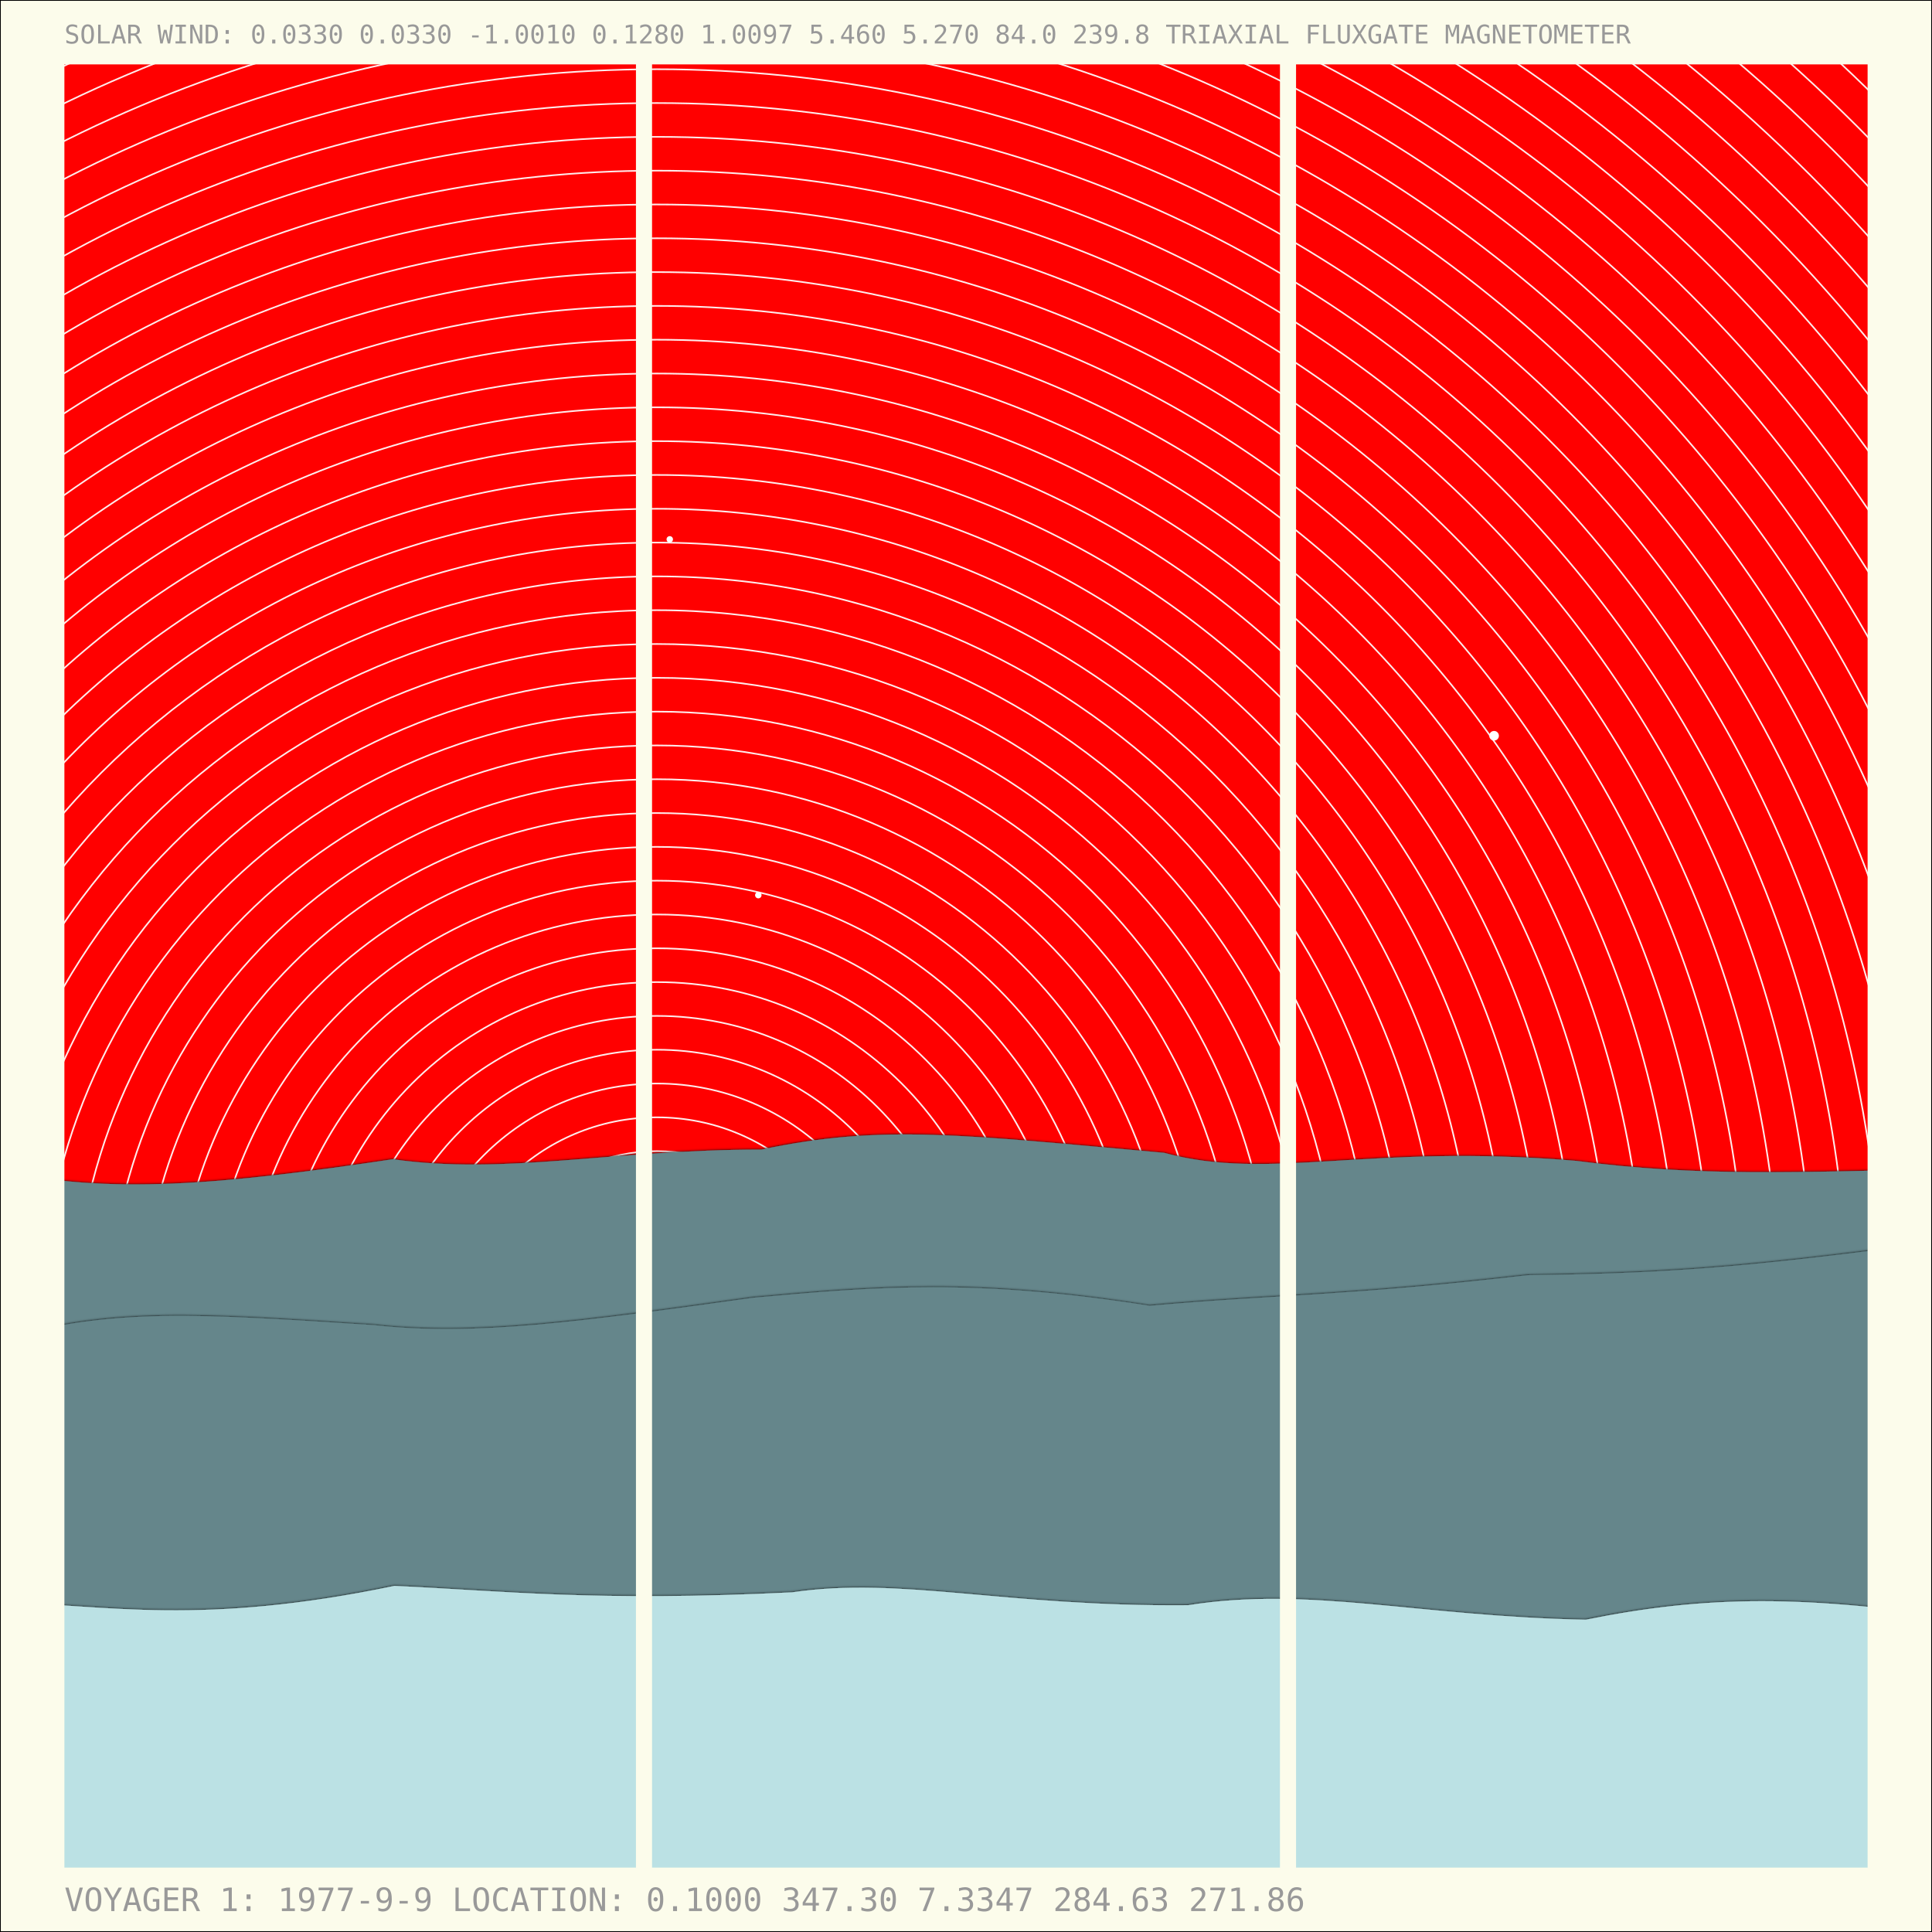
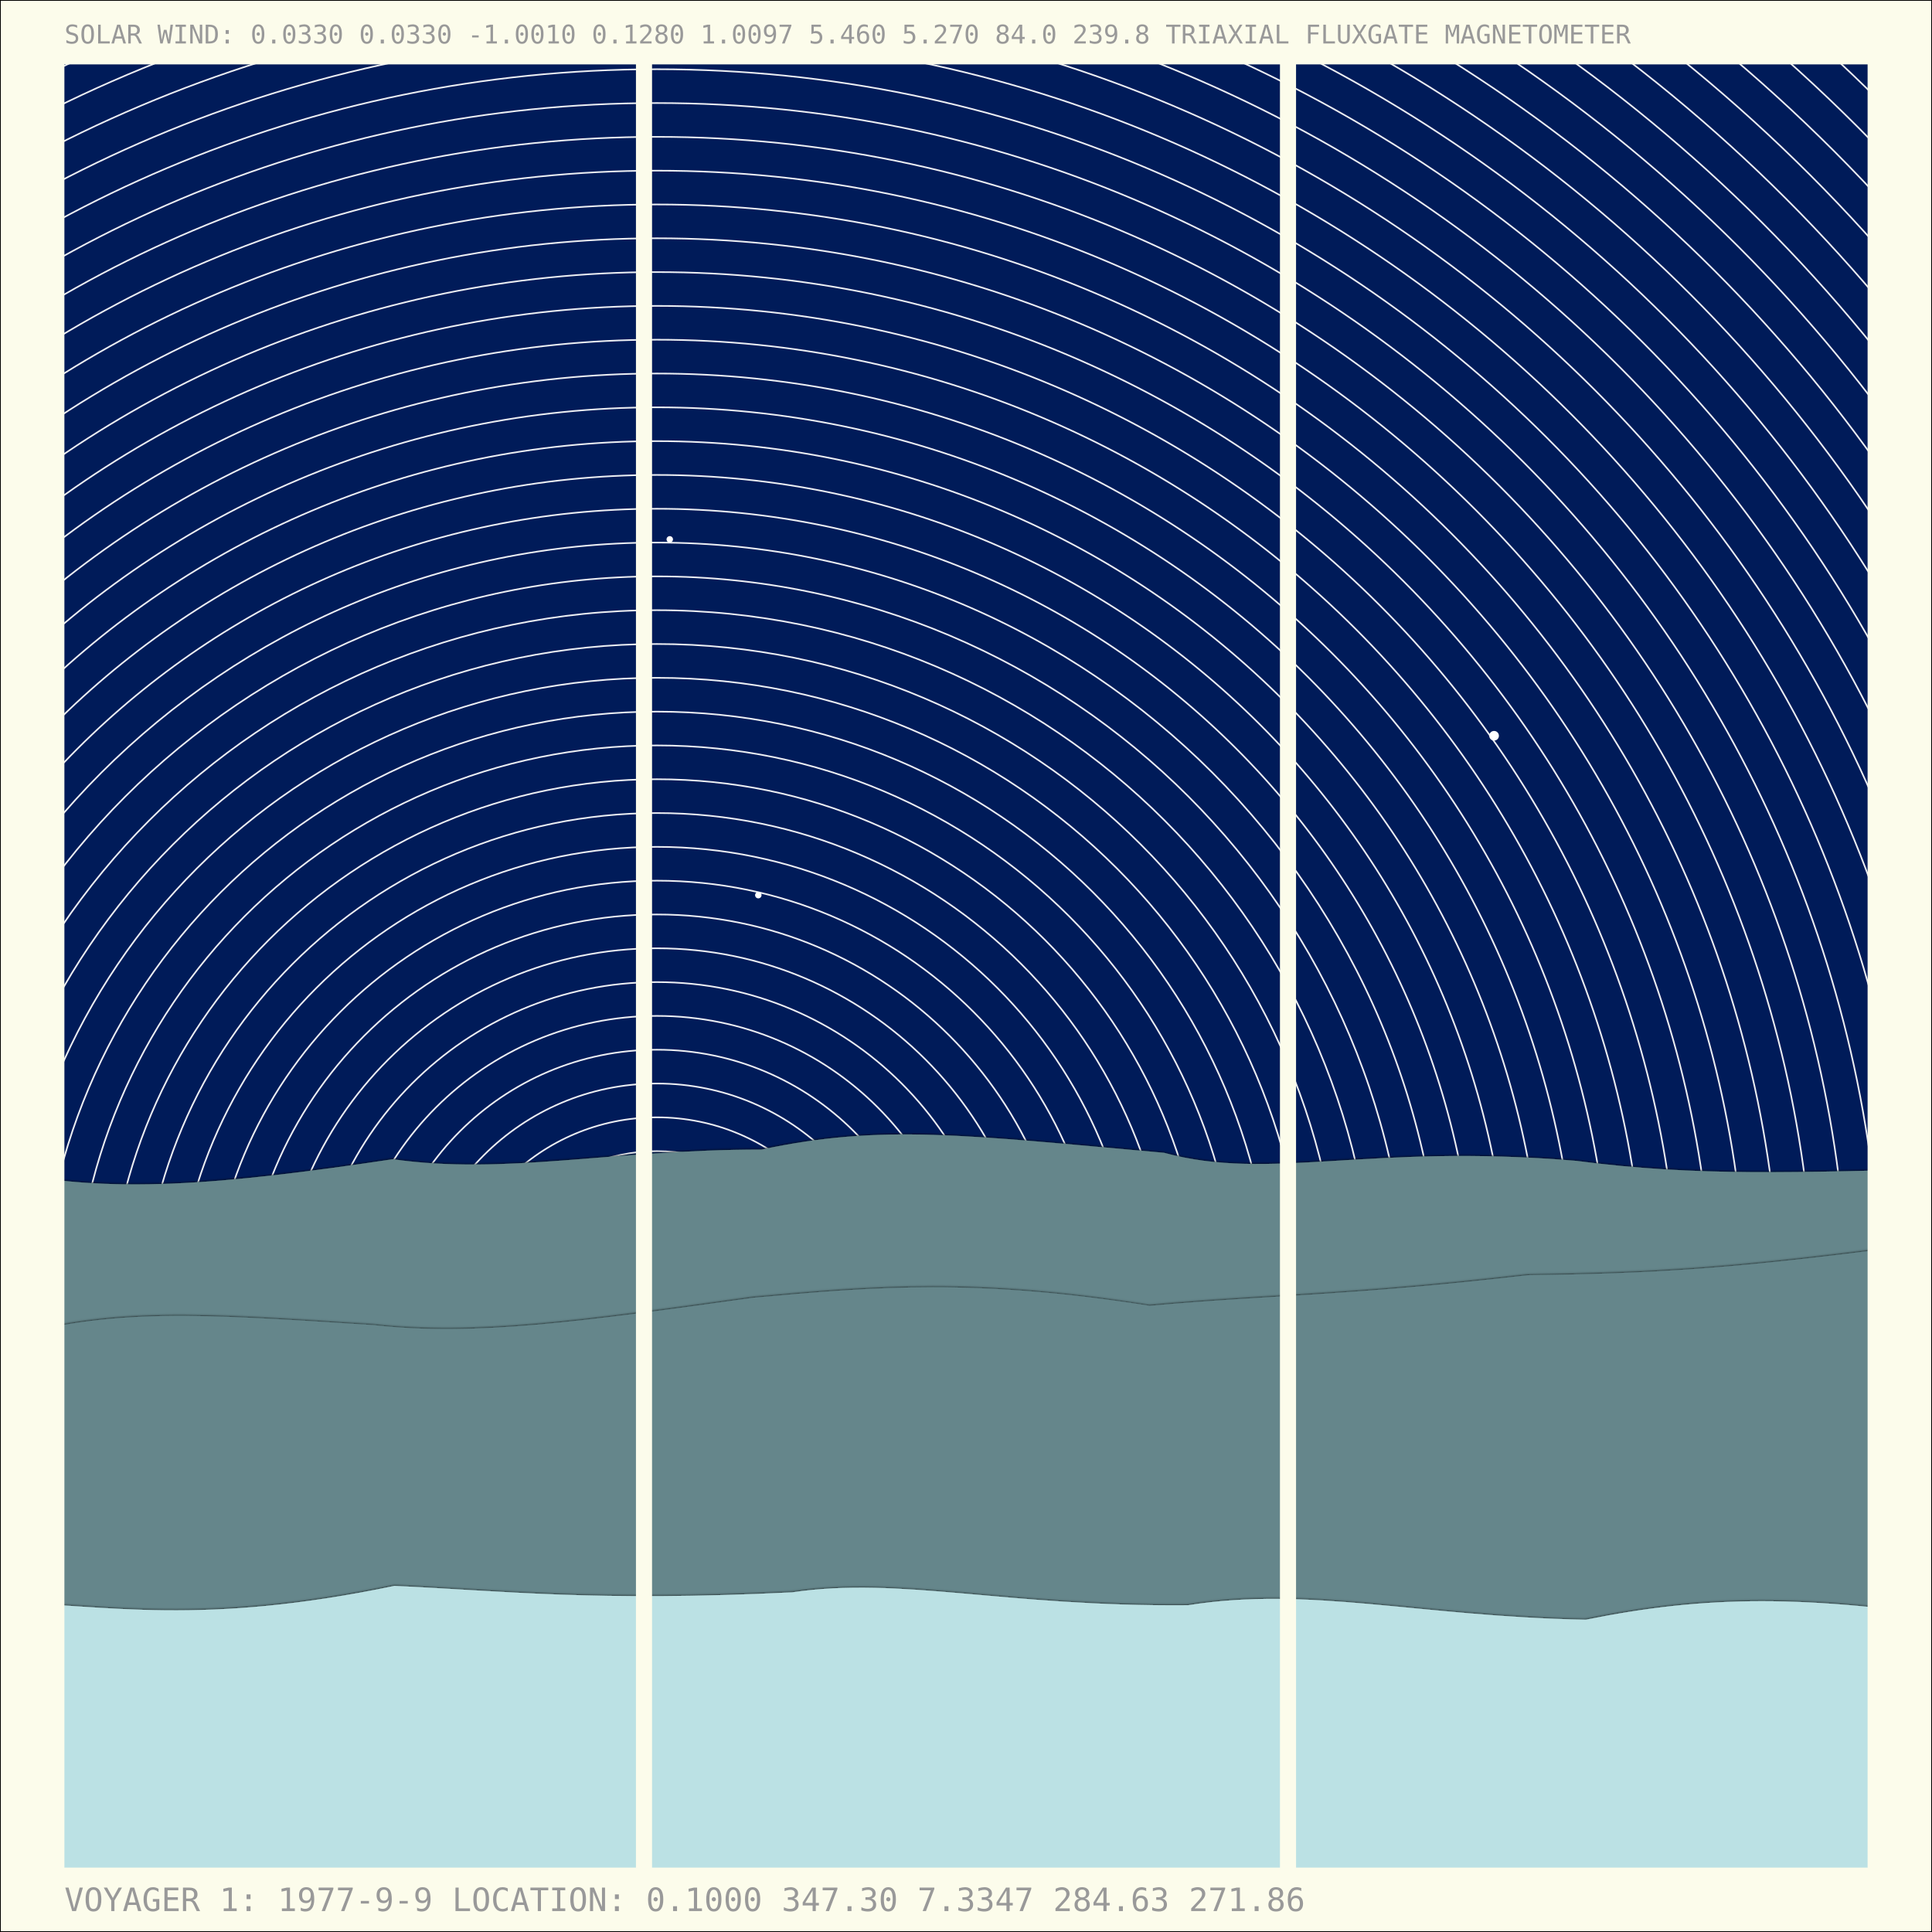
<svg xmlns="http://www.w3.org/2000/svg" width="1200px" height="1200px" version="1.1">
  <defs>
    <linearGradient id="wc0" gradientTransform="rotate(90)">
      <stop offset="5%" stop-color="#65868B" />
      <stop offset="95%" stop-color="#65868B" />
    </linearGradient>
    <linearGradient id="wc1" gradientTransform="rotate(90)">
      <stop offset="5%" stop-color="#65868B" />
      <stop offset="95%" stop-color="#65868B" />
    </linearGradient>
    <linearGradient id="wc2" gradientTransform="rotate(90)">
      <stop offset="5%" stop-color="#BBE1E4" />
      <stop offset="95%" stop-color="#BBE1E4" />
    </linearGradient>
    <filter id="shadow">
      <feDropShadow dx="-0.231" dy="-0.133" stdDeviation="0.817" />
    </filter>
+     <filter id="noiseFilter">
+       <feTurbulence type="fractalNoise" baseFrequency="0.65" numOctaves="3" stitchTiles="stitch" />
+     </filter>
  </defs>
-   <path fill="red" d="M 0 0 h 1200 v 1200 H 0 z" />
+   <path fill="#001b59" d="M 0 0 h 1200 v 1200 H 0 z" />
  <circle cx="928" cy="457" r="3" fill-opacity="1" fill="#ffffff" />
  <circle cx="416" cy="335" r="2" fill-opacity="1" fill="#ffffff" />
  <circle cx="471" cy="556" r="2" fill-opacity="1" fill="#ffffff" />
  <circle cx="408" cy="825" r="2000" stroke-width="1px" stroke-dasharray="0px 0px" fill="none" stroke="#ffffff" stroke-opacity="100%" opacity="92%" />
  <circle cx="408" cy="825" r="1979" stroke-width="1px" stroke-dasharray="0px 0px" fill="none" stroke="#ffffff" stroke-opacity="100%" opacity="92%" />
  <circle cx="408" cy="825" r="1958" stroke-width="1px" stroke-dasharray="0px 0px" fill="none" stroke="#ffffff" stroke-opacity="100%" opacity="92%" />
  <circle cx="408" cy="825" r="1937" stroke-width="1px" stroke-dasharray="0px 0px" fill="none" stroke="#ffffff" stroke-opacity="100%" opacity="92%" />
  <circle cx="408" cy="825" r="1916" stroke-width="1px" stroke-dasharray="0px 0px" fill="none" stroke="#ffffff" stroke-opacity="100%" opacity="92%" />
  <circle cx="408" cy="825" r="1895" stroke-width="1px" stroke-dasharray="0px 0px" fill="none" stroke="#ffffff" stroke-opacity="100%" opacity="92%" />
  <circle cx="408" cy="825" r="1874" stroke-width="1px" stroke-dasharray="0px 0px" fill="none" stroke="#ffffff" stroke-opacity="100%" opacity="92%" />
  <circle cx="408" cy="825" r="1853" stroke-width="1px" stroke-dasharray="0px 0px" fill="none" stroke="#ffffff" stroke-opacity="100%" opacity="92%" />
  <circle cx="408" cy="825" r="1832" stroke-width="1px" stroke-dasharray="0px 0px" fill="none" stroke="#ffffff" stroke-opacity="100%" opacity="92%" />
  <circle cx="408" cy="825" r="1811" stroke-width="1px" stroke-dasharray="0px 0px" fill="none" stroke="#ffffff" stroke-opacity="100%" opacity="92%" />
  <circle cx="408" cy="825" r="1790" stroke-width="1px" stroke-dasharray="0px 0px" fill="none" stroke="#ffffff" stroke-opacity="100%" opacity="92%" />
  <circle cx="408" cy="825" r="1769" stroke-width="1px" stroke-dasharray="0px 0px" fill="none" stroke="#ffffff" stroke-opacity="100%" opacity="92%" />
  <circle cx="408" cy="825" r="1748" stroke-width="1px" stroke-dasharray="0px 0px" fill="none" stroke="#ffffff" stroke-opacity="100%" opacity="92%" />
  <circle cx="408" cy="825" r="1727" stroke-width="1px" stroke-dasharray="0px 0px" fill="none" stroke="#ffffff" stroke-opacity="100%" opacity="92%" />
  <circle cx="408" cy="825" r="1706" stroke-width="1px" stroke-dasharray="0px 0px" fill="none" stroke="#ffffff" stroke-opacity="100%" opacity="92%" />
  <circle cx="408" cy="825" r="1685" stroke-width="1px" stroke-dasharray="0px 0px" fill="none" stroke="#ffffff" stroke-opacity="100%" opacity="92%" />
  <circle cx="408" cy="825" r="1664" stroke-width="1px" stroke-dasharray="0px 0px" fill="none" stroke="#ffffff" stroke-opacity="100%" opacity="92%" />
  <circle cx="408" cy="825" r="1643" stroke-width="1px" stroke-dasharray="0px 0px" fill="none" stroke="#ffffff" stroke-opacity="100%" opacity="92%" />
  <circle cx="408" cy="825" r="1622" stroke-width="1px" stroke-dasharray="0px 0px" fill="none" stroke="#ffffff" stroke-opacity="100%" opacity="92%" />
  <circle cx="408" cy="825" r="1601" stroke-width="1px" stroke-dasharray="0px 0px" fill="none" stroke="#ffffff" stroke-opacity="100%" opacity="92%" />
  <circle cx="408" cy="825" r="1580" stroke-width="1px" stroke-dasharray="0px 0px" fill="none" stroke="#ffffff" stroke-opacity="100%" opacity="92%" />
  <circle cx="408" cy="825" r="1559" stroke-width="1px" stroke-dasharray="0px 0px" fill="none" stroke="#ffffff" stroke-opacity="100%" opacity="92%" />
  <circle cx="408" cy="825" r="1538" stroke-width="1px" stroke-dasharray="0px 0px" fill="none" stroke="#ffffff" stroke-opacity="100%" opacity="92%" />
  <circle cx="408" cy="825" r="1517" stroke-width="1px" stroke-dasharray="0px 0px" fill="none" stroke="#ffffff" stroke-opacity="100%" opacity="92%" />
  <circle cx="408" cy="825" r="1496" stroke-width="1px" stroke-dasharray="0px 0px" fill="none" stroke="#ffffff" stroke-opacity="100%" opacity="92%" />
  <circle cx="408" cy="825" r="1475" stroke-width="1px" stroke-dasharray="0px 0px" fill="none" stroke="#ffffff" stroke-opacity="100%" opacity="92%" />
  <circle cx="408" cy="825" r="1454" stroke-width="1px" stroke-dasharray="0px 0px" fill="none" stroke="#ffffff" stroke-opacity="100%" opacity="92%" />
  <circle cx="408" cy="825" r="1433" stroke-width="1px" stroke-dasharray="0px 0px" fill="none" stroke="#ffffff" stroke-opacity="100%" opacity="92%" />
  <circle cx="408" cy="825" r="1412" stroke-width="1px" stroke-dasharray="0px 0px" fill="none" stroke="#ffffff" stroke-opacity="100%" opacity="92%" />
  <circle cx="408" cy="825" r="1391" stroke-width="1px" stroke-dasharray="0px 0px" fill="none" stroke="#ffffff" stroke-opacity="100%" opacity="92%" />
  <circle cx="408" cy="825" r="1370" stroke-width="1px" stroke-dasharray="0px 0px" fill="none" stroke="#ffffff" stroke-opacity="100%" opacity="92%" />
  <circle cx="408" cy="825" r="1349" stroke-width="1px" stroke-dasharray="0px 0px" fill="none" stroke="#ffffff" stroke-opacity="100%" opacity="92%" />
  <circle cx="408" cy="825" r="1328" stroke-width="1px" stroke-dasharray="0px 0px" fill="none" stroke="#ffffff" stroke-opacity="100%" opacity="92%" />
  <circle cx="408" cy="825" r="1307" stroke-width="1px" stroke-dasharray="0px 0px" fill="none" stroke="#ffffff" stroke-opacity="100%" opacity="92%" />
  <circle cx="408" cy="825" r="1286" stroke-width="1px" stroke-dasharray="0px 0px" fill="none" stroke="#ffffff" stroke-opacity="100%" opacity="92%" />
  <circle cx="408" cy="825" r="1265" stroke-width="1px" stroke-dasharray="0px 0px" fill="none" stroke="#ffffff" stroke-opacity="100%" opacity="92%" />
  <circle cx="408" cy="825" r="1244" stroke-width="1px" stroke-dasharray="0px 0px" fill="none" stroke="#ffffff" stroke-opacity="100%" opacity="92%" />
  <circle cx="408" cy="825" r="1223" stroke-width="1px" stroke-dasharray="0px 0px" fill="none" stroke="#ffffff" stroke-opacity="100%" opacity="92%" />
  <circle cx="408" cy="825" r="1202" stroke-width="1px" stroke-dasharray="0px 0px" fill="none" stroke="#ffffff" stroke-opacity="100%" opacity="92%" />
  <circle cx="408" cy="825" r="1181" stroke-width="1px" stroke-dasharray="0px 0px" fill="none" stroke="#ffffff" stroke-opacity="100%" opacity="92%" />
  <circle cx="408" cy="825" r="1160" stroke-width="1px" stroke-dasharray="0px 0px" fill="none" stroke="#ffffff" stroke-opacity="100%" opacity="92%" />
  <circle cx="408" cy="825" r="1139" stroke-width="1px" stroke-dasharray="0px 0px" fill="none" stroke="#ffffff" stroke-opacity="100%" opacity="92%" />
  <circle cx="408" cy="825" r="1118" stroke-width="1px" stroke-dasharray="0px 0px" fill="none" stroke="#ffffff" stroke-opacity="100%" opacity="92%" />
  <circle cx="408" cy="825" r="1097" stroke-width="1px" stroke-dasharray="0px 0px" fill="none" stroke="#ffffff" stroke-opacity="100%" opacity="92%" />
  <circle cx="408" cy="825" r="1076" stroke-width="1px" stroke-dasharray="0px 0px" fill="none" stroke="#ffffff" stroke-opacity="100%" opacity="92%" />
  <circle cx="408" cy="825" r="1055" stroke-width="1px" stroke-dasharray="0px 0px" fill="none" stroke="#ffffff" stroke-opacity="100%" opacity="92%" />
  <circle cx="408" cy="825" r="1034" stroke-width="1px" stroke-dasharray="0px 0px" fill="none" stroke="#ffffff" stroke-opacity="100%" opacity="92%" />
  <circle cx="408" cy="825" r="1013" stroke-width="1px" stroke-dasharray="0px 0px" fill="none" stroke="#ffffff" stroke-opacity="100%" opacity="92%" />
  <circle cx="408" cy="825" r="992" stroke-width="1px" stroke-dasharray="0px 0px" fill="none" stroke="#ffffff" stroke-opacity="100%" opacity="92%" />
  <circle cx="408" cy="825" r="971" stroke-width="1px" stroke-dasharray="0px 0px" fill="none" stroke="#ffffff" stroke-opacity="100%" opacity="92%" />
  <circle cx="408" cy="825" r="950" stroke-width="1px" stroke-dasharray="0px 0px" fill="none" stroke="#ffffff" stroke-opacity="100%" opacity="92%" />
  <circle cx="408" cy="825" r="929" stroke-width="1px" stroke-dasharray="0px 0px" fill="none" stroke="#ffffff" stroke-opacity="100%" opacity="92%" />
  <circle cx="408" cy="825" r="908" stroke-width="1px" stroke-dasharray="0px 0px" fill="none" stroke="#ffffff" stroke-opacity="100%" opacity="92%" />
  <circle cx="408" cy="825" r="887" stroke-width="1px" stroke-dasharray="0px 0px" fill="none" stroke="#ffffff" stroke-opacity="100%" opacity="92%" />
  <circle cx="408" cy="825" r="866" stroke-width="1px" stroke-dasharray="0px 0px" fill="none" stroke="#ffffff" stroke-opacity="100%" opacity="92%" />
  <circle cx="408" cy="825" r="845" stroke-width="1px" stroke-dasharray="0px 0px" fill="none" stroke="#ffffff" stroke-opacity="100%" opacity="92%" />
  <circle cx="408" cy="825" r="824" stroke-width="1px" stroke-dasharray="0px 0px" fill="none" stroke="#ffffff" stroke-opacity="100%" opacity="92%" />
  <circle cx="408" cy="825" r="803" stroke-width="1px" stroke-dasharray="0px 0px" fill="none" stroke="#ffffff" stroke-opacity="100%" opacity="92%" />
  <circle cx="408" cy="825" r="782" stroke-width="1px" stroke-dasharray="0px 0px" fill="none" stroke="#ffffff" stroke-opacity="100%" opacity="92%" />
  <circle cx="408" cy="825" r="761" stroke-width="1px" stroke-dasharray="0px 0px" fill="none" stroke="#ffffff" stroke-opacity="100%" opacity="92%" />
  <circle cx="408" cy="825" r="740" stroke-width="1px" stroke-dasharray="0px 0px" fill="none" stroke="#ffffff" stroke-opacity="100%" opacity="92%" />
  <circle cx="408" cy="825" r="719" stroke-width="1px" stroke-dasharray="0px 0px" fill="none" stroke="#ffffff" stroke-opacity="100%" opacity="92%" />
  <circle cx="408" cy="825" r="698" stroke-width="1px" stroke-dasharray="0px 0px" fill="none" stroke="#ffffff" stroke-opacity="100%" opacity="92%" />
  <circle cx="408" cy="825" r="677" stroke-width="1px" stroke-dasharray="0px 0px" fill="none" stroke="#ffffff" stroke-opacity="100%" opacity="92%" />
  <circle cx="408" cy="825" r="656" stroke-width="1px" stroke-dasharray="0px 0px" fill="none" stroke="#ffffff" stroke-opacity="100%" opacity="92%" />
  <circle cx="408" cy="825" r="635" stroke-width="1px" stroke-dasharray="0px 0px" fill="none" stroke="#ffffff" stroke-opacity="100%" opacity="92%" />
  <circle cx="408" cy="825" r="614" stroke-width="1px" stroke-dasharray="0px 0px" fill="none" stroke="#ffffff" stroke-opacity="100%" opacity="92%" />
  <circle cx="408" cy="825" r="593" stroke-width="1px" stroke-dasharray="0px 0px" fill="none" stroke="#ffffff" stroke-opacity="100%" opacity="92%" />
  <circle cx="408" cy="825" r="572" stroke-width="1px" stroke-dasharray="0px 0px" fill="none" stroke="#ffffff" stroke-opacity="100%" opacity="92%" />
  <circle cx="408" cy="825" r="551" stroke-width="1px" stroke-dasharray="0px 0px" fill="none" stroke="#ffffff" stroke-opacity="100%" opacity="92%" />
  <circle cx="408" cy="825" r="530" stroke-width="1px" stroke-dasharray="0px 0px" fill="none" stroke="#ffffff" stroke-opacity="100%" opacity="92%" />
  <circle cx="408" cy="825" r="509" stroke-width="1px" stroke-dasharray="0px 0px" fill="none" stroke="#ffffff" stroke-opacity="100%" opacity="92%" />
  <circle cx="408" cy="825" r="488" stroke-width="1px" stroke-dasharray="0px 0px" fill="none" stroke="#ffffff" stroke-opacity="100%" opacity="92%" />
  <circle cx="408" cy="825" r="467" stroke-width="1px" stroke-dasharray="0px 0px" fill="none" stroke="#ffffff" stroke-opacity="100%" opacity="92%" />
  <circle cx="408" cy="825" r="446" stroke-width="1px" stroke-dasharray="0px 0px" fill="none" stroke="#ffffff" stroke-opacity="100%" opacity="92%" />
  <circle cx="408" cy="825" r="425" stroke-width="1px" stroke-dasharray="0px 0px" fill="none" stroke="#ffffff" stroke-opacity="100%" opacity="92%" />
  <circle cx="408" cy="825" r="404" stroke-width="1px" stroke-dasharray="0px 0px" fill="none" stroke="#ffffff" stroke-opacity="100%" opacity="92%" />
  <circle cx="408" cy="825" r="383" stroke-width="1px" stroke-dasharray="0px 0px" fill="none" stroke="#ffffff" stroke-opacity="100%" opacity="92%" />
  <circle cx="408" cy="825" r="362" stroke-width="1px" stroke-dasharray="0px 0px" fill="none" stroke="#ffffff" stroke-opacity="100%" opacity="92%" />
  <circle cx="408" cy="825" r="341" stroke-width="1px" stroke-dasharray="0px 0px" fill="none" stroke="#ffffff" stroke-opacity="100%" opacity="92%" />
  <circle cx="408" cy="825" r="320" stroke-width="1px" stroke-dasharray="0px 0px" fill="none" stroke="#ffffff" stroke-opacity="100%" opacity="92%" />
  <circle cx="408" cy="825" r="299" stroke-width="1px" stroke-dasharray="0px 0px" fill="none" stroke="#ffffff" stroke-opacity="100%" opacity="92%" />
  <circle cx="408" cy="825" r="278" stroke-width="1px" stroke-dasharray="0px 0px" fill="none" stroke="#ffffff" stroke-opacity="100%" opacity="92%" />
  <circle cx="408" cy="825" r="257" stroke-width="1px" stroke-dasharray="0px 0px" fill="none" stroke="#ffffff" stroke-opacity="100%" opacity="92%" />
  <circle cx="408" cy="825" r="236" stroke-width="1px" stroke-dasharray="0px 0px" fill="none" stroke="#ffffff" stroke-opacity="100%" opacity="92%" />
  <circle cx="408" cy="825" r="215" stroke-width="1px" stroke-dasharray="0px 0px" fill="none" stroke="#ffffff" stroke-opacity="100%" opacity="92%" />
  <circle cx="408" cy="825" r="194" stroke-width="1px" stroke-dasharray="0px 0px" fill="none" stroke="#ffffff" stroke-opacity="100%" opacity="92%" />
  <circle cx="408" cy="825" r="173" stroke-width="1px" stroke-dasharray="0px 0px" fill="none" stroke="#ffffff" stroke-opacity="100%" opacity="92%" />
  <circle cx="408" cy="825" r="152" stroke-width="1px" stroke-dasharray="0px 0px" fill="none" stroke="#ffffff" stroke-opacity="100%" opacity="92%" />
  <circle cx="408" cy="825" r="131" stroke-width="1px" stroke-dasharray="0px 0px" fill="none" stroke="#ffffff" stroke-opacity="100%" opacity="92%" />
  <circle cx="408" cy="825" r="110" stroke-width="1px" stroke-dasharray="0px 0px" fill="none" stroke="#ffffff" stroke-opacity="100%" opacity="92%" />
  <circle cx="408" cy="825" r="89" stroke-width="1px" stroke-dasharray="0px 0px" fill="none" stroke="#ffffff" stroke-opacity="100%" opacity="92%" />
  <circle cx="408" cy="825" r="68" stroke-width="1px" stroke-dasharray="0px 0px" fill="none" stroke="#ffffff" stroke-opacity="100%" opacity="92%" />
  <circle cx="408" cy="825" r="47" stroke-width="1px" stroke-dasharray="0px 0px" fill="none" stroke="#ffffff" stroke-opacity="100%" opacity="92%" />
  <circle cx="408" cy="825" r="26" stroke-width="1px" stroke-dasharray="0px 0px" fill="none" stroke="#ffffff" stroke-opacity="100%" opacity="92%" />
  <style>
        .voyager {
            font: 20px monospace;
            fill: #ffffff;
        }
    </style>
  <text x="402.5" y="830.5" class="voyager">+</text>
  <g>
    <path d="M 0 727.0 c 67 15 137 9 244 -7 70 10 136 -6 229 -6 75 -16 126 -9 250 2 66 18 126 -6 256 5 76 10 138 7 231 5 78 -18 134 -20 228 -9 77 17 120 3 222 -5 64 8 135 -14 239 -9 63 -20 138 8 254 2 74 3 146 18 245 1 69 -14 129 2 235 4 68 13 135 -10 234 -17 78 16 144 -2 250 -17 76 9 134 6 251 1 64 -6 130 -18 224 -7 64 18 122 6 239 -11 60 10 132 -12 252 -19 64 6 125 16 239 -12 l -40 1200 H 0 Z" fill="url(#wc0)" filter="url(#shadow)" />
  </g>
  <g>
    <path d="M 0 832.0 c 70 -20 123 -16 232 -9 63 7 128 -2 236 -17 77 -7 138 -12 246 5 79 -7 122 -6 235 -19 79 -1 128 -4 235 -18 68 7 139 -2 220 2 60 16 143 -16 258 -12 79 1 133 -15 258 -4 63 -20 125 8 234 -4 72 3 141 -4 233 -20 67 8 127 -2 239 0 70 18 121 18 223 -19 62 -11 146 6 254 -17 63 -3 123 4 251 -8 76 -20 143 11 222 -12 73 19 124 -11 256 -18 77 16 142 12 246 -6 78 -12 123 11 251 5 l -40 1200 H 0 Z" fill="url(#wc1)" filter="url(#shadow)" />
  </g>
  <g>
    <path d="M 0 995.0 c 67 2 125 15 245 -10 67 3 124 10 247 4 68 -10 131 9 246 8 75 -12 143 7 247 9 74 -15 136 -16 244 1 76 -3 120 14 225 -16 71 15 132 -8 235 -13 67 11 146 -18 230 -15 67 8 130 -4 246 5 64 -2 137 2 245 -8 72 15 136 10 233 5 74 -7 142 4 249 -11 72 -20 141 -6 221 -5 64 -14 120 1 229 -18 60 -16 139 -2 242 -13 67 -16 125 -12 231 -5 64 8 146 0 251 8 65 -7 130 -13 255 5 l -40 1200 H 0 Z" fill="url(#wc2)" filter="url(#shadow)" />
  </g>
  <rect x="0" y="0" width="1200" height="1200" style="stroke:#fcfceb; fill: none;stroke-width:80px" />
  <g id="triptych">
    <line x1="400.0" y1="0" x2="400.0" y2="1200" style="stroke:#fcfceb;stroke-width:10px;" />
    <line x1="800.0" y1="0" x2="800.0" y2="1200" style="stroke:#fcfceb;stroke-width:10px;" />
  </g>
  <rect x="0" y="0" width="1200" height="1200" style="stroke: #000000; fill: none;stroke-width:1px" />
  <style>
        .label {
            font: 20px monospace;
            fill: #999999;
        }
    </style>
  <g id="label">
    <text x="40" y="1187" class="label">VOYAGER 1: 1977-9-9 LOCATION: 0.1000 347.30 7.3347 284.63
            271.86</text>
  </g>
  <style>
        .top_label {
            font: 16px monospace;
            fill: #999999;
        }
    </style>
  <g id="top_label">
    <text x="40" y="27" class="top_label">SOLAR WIND: 0.0330 0.0330 -1.0010 0.1280 1.0097 5.460 5.270
            84.0 239.8 TRIAXIAL FLUXGATE MAGNETOMETER</text>
  </g>
</svg>
